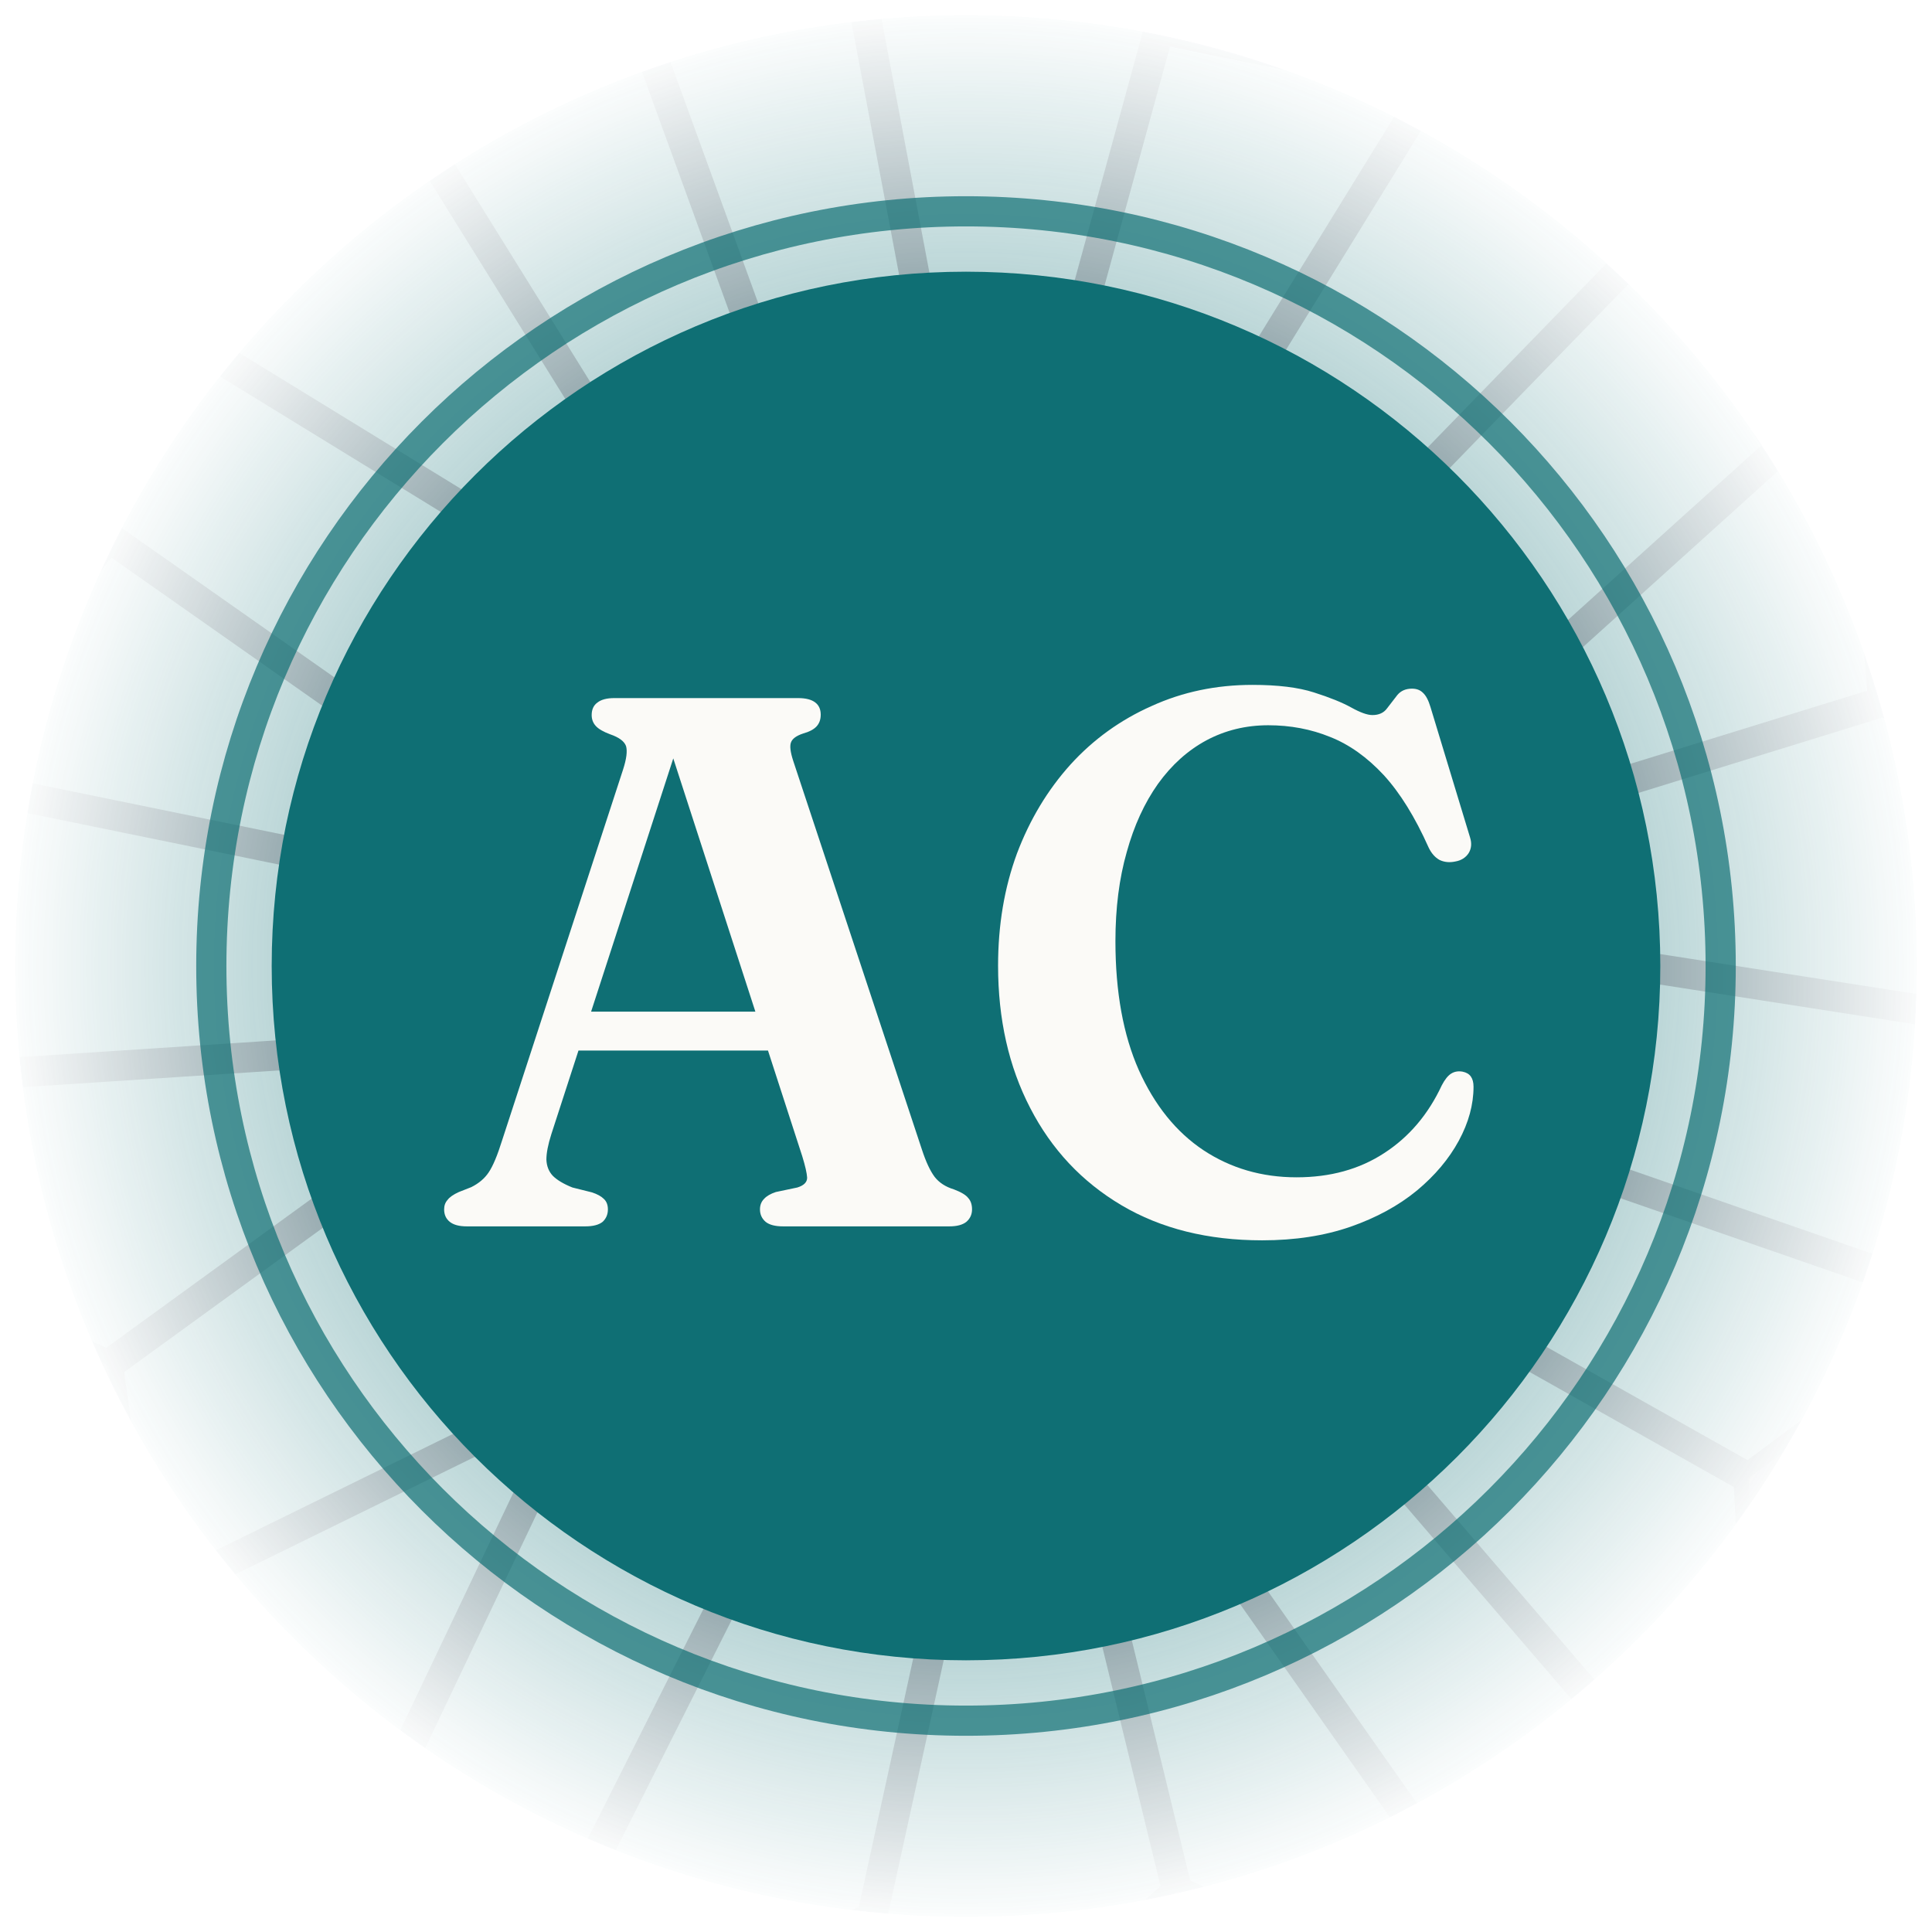
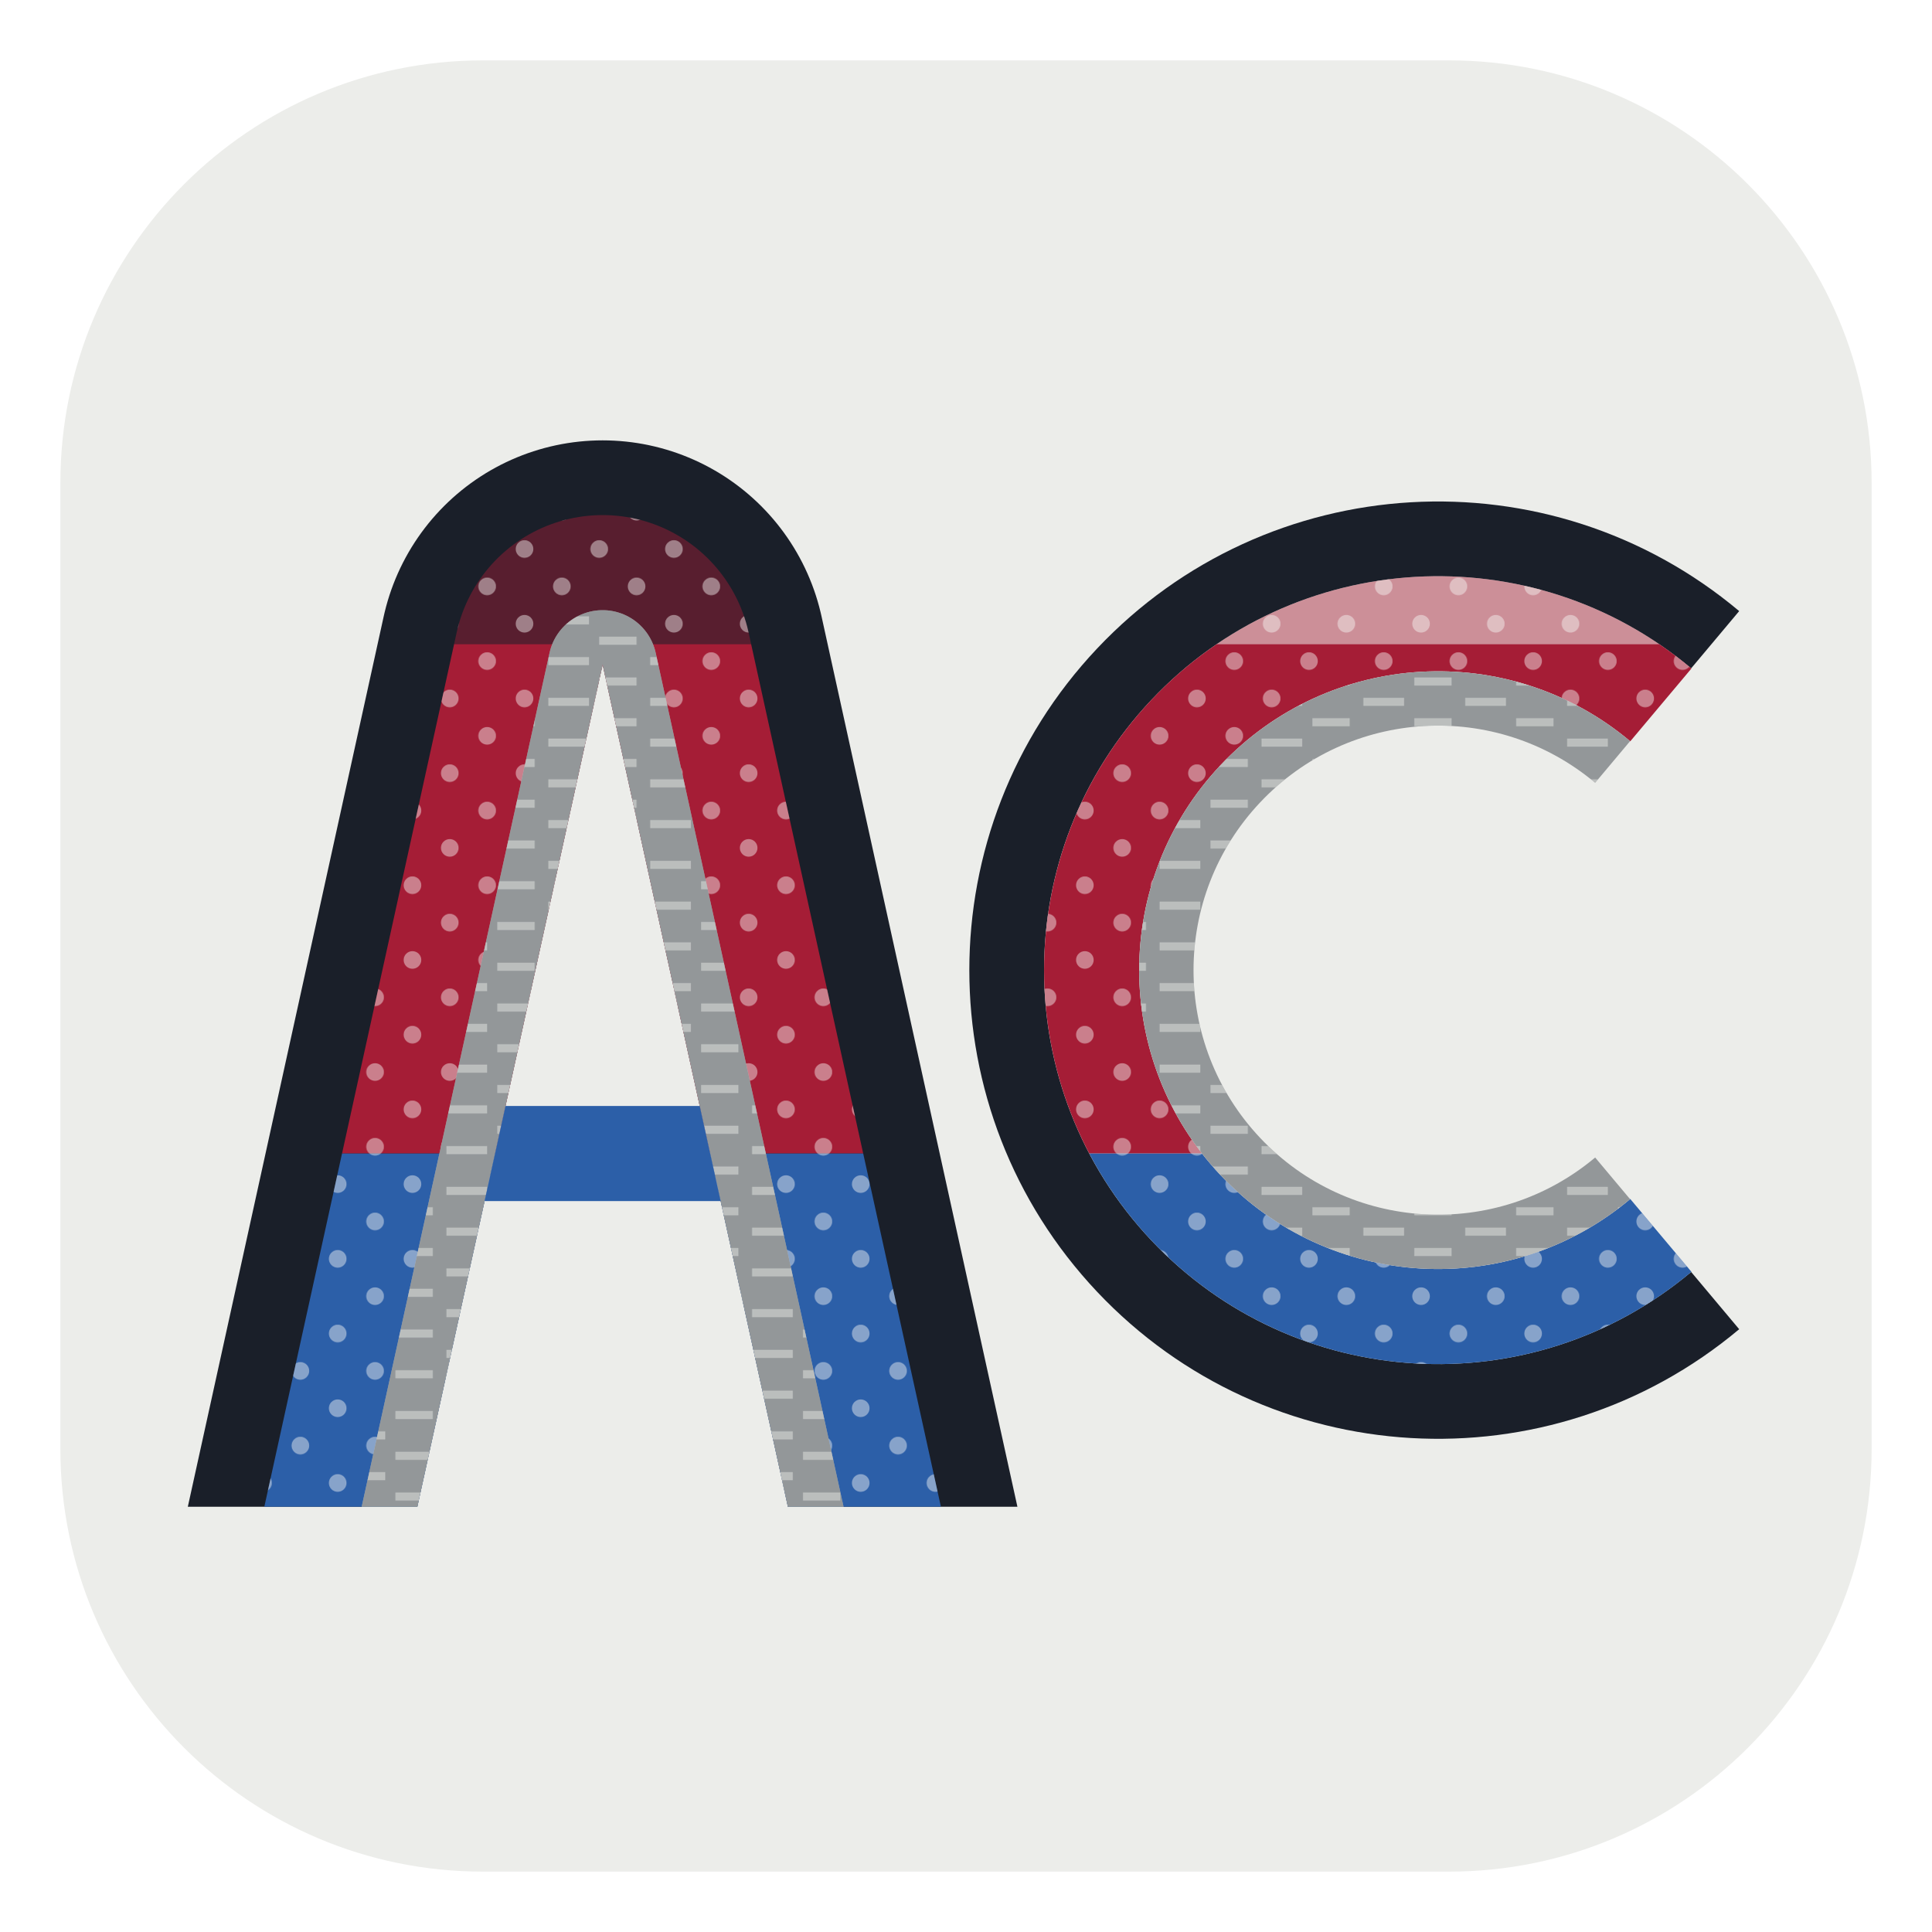
<svg xmlns="http://www.w3.org/2000/svg" width="512" height="512" viewBox="0 0 512 512" role="img" aria-label="Artur Castiel">
-   <style>
-   @media (prefers-reduced-motion:reduce){*{animation:none!important}}
- </style>
  <defs>
-     <path id="g0" d="m34.7-56.9h58.9l.4 10.3h-60l.7-10.3zm11.5 52.4q0 2-1.4 3.3-1.5 1.2-4.6 1.2h-31.4q-3 0-4.5-1.2-1.5-1.2-1.5-3.3 0-1.5.9-2.5.8-1.1 3-2.1l3.3-1.3q3-1.5 4.6-3.9 1.7-2.5 3.6-8.6l32-98.1q1.4-4.3.8-6.3-.7-1.9-4.2-3.1-2.7-1-3.8-2.2-1.1-1.2-1.1-2.9 0-2.2 1.5-3.3 1.5-1.2 4.5-1.2h48.7q3.1 0 4.6 1.2 1.4 1.1 1.4 3.2 0 1.9-1.1 3.1-1.1 1.2-3.6 1.9-2.7.9-3.2 2.4-.5 1.4.6 4.8l34.1 103q1.6 4.9 3.4 7.3 1.8 2.3 5.1 3.3 2.9 1.1 3.8 2.3 1 1.1 1 3 0 2-1.5 3.3-1.5 1.2-4.5 1.2h-44.1q-3.1 0-4.6-1.2-1.5-1.3-1.5-3.3 0-1.7 1.1-2.8 1-1.1 3.1-1.8l5.7-1.2q2.6-.8 2.6-2.6-.1-1.8-1.3-5.7l-35.5-109.5 3.3-2-34.3 105.7q-1.3 4.1-1.3 6.7.1 2.6 1.7 4.3 1.7 1.7 5.2 3.1l5.2 1.3q2.1.7 3.1 1.7 1.1 1 1.1 2.8z" />
-     <path id="g1" d="m133.9-37q0 7.1-3.9 14.3-3.9 7.2-11.1 13.2-7.3 6-17.6 9.6-10.4 3.6-23.4 3.6-21.6 0-37.3-9.3-15.7-9.3-24.2-25.8-8.5-16.4-8.5-37.7 0-16.1 5-29.7 5.1-13.5 14.2-23.6 9.1-10 21.5-15.5 12.3-5.6 26.7-5.6 10.1 0 16.3 2 6.3 2 9.9 4 3.6 2 5.6 2 2.6 0 3.9-1.8 1.3-1.7 2.7-3.5 1.4-1.7 3.9-1.7 1.8 0 2.9 1.1 1.2 1.1 2 3.8l10.5 34.6q.7 2.3-.4 4.1-1.2 1.8-3.5 2.2-2.3.5-4.2-.4-1.8-1-2.9-3.3-5.4-12.1-11.9-19.2-6.6-7.1-14.2-10.1-7.6-3.1-16.4-3.1-8.9 0-16.4 4-7.4 4-12.8 11.5-5.4 7.6-8.3 18.1-3 10.5-3 23.6 0 20.2 6.2 34.2 6.3 14 17.1 21.2 10.9 7.2 24.7 7.2 13.4 0 23.2-6.4 9.9-6.4 15.3-18 1.2-2.3 2.5-3.1 1.3-.8 3-.5 1.5.3 2.2 1.3.7 1 .7 2.7z" />
+     <clipPath id="favs">
+       <rect x="16" y="16" width="480" height="480" rx="112" />
+     </clipPath>
+     <clipPath id="favg">
+       <rect x="-60" y="-60" width="632" height="226" />
+     </clipPath>
+     <clipPath id="favo">
+       <rect x="-60" y="166" width="632" height="150" />
+     </clipPath>
+     <clipPath id="favw">
+       <rect x="-60" y="316" width="632" height="316" />
+     </clipPath>
+     <clipPath id="fava">
+       <path clip-rule="evenodd" d="M-60 -60H572V420H-60ZM83.44 420L138 172L192.56 420Z" />
+     </clipPath>
+     <clipPath id="favk">
+       <path d="M83.44 420L138 172L192.56 420Z" />
+     </clipPath>
+     <pattern id="favd" width="22" height="22" patternUnits="userSpaceOnUse">
+       <circle cx="5" cy="6" r="2.6" style="fill:#f7f7f5" fill-opacity="0.45" />
+       <circle cx="16" cy="17" r="2.6" style="fill:#f7f7f5" fill-opacity="0.45" />
+     </pattern>
+     <pattern id="favh" width="30" height="12" patternUnits="userSpaceOnUse">
+       <path d="M2 3h12M17 9h11" fill="none" style="stroke:#ecedea" stroke-width="2.4" stroke-opacity="0.45" />
+     </pattern>
  </defs>
-   <defs>
-     <clipPath id="logo-clip">
-       <circle cx="256" cy="256" r="252" />
-     </clipPath>
-     <radialGradient id="logo-rg" cx="256" cy="256" r="256" gradientUnits="userSpaceOnUse">
-       <stop offset=".55" stop-color="#fff" />
-       <stop offset="1" stop-color="#fff" stop-opacity="0" />
-     </radialGradient>
-     <mask id="logo-fade" maskUnits="userSpaceOnUse" x="0" y="0" width="512" height="512">
-       <rect width="512" height="512" fill="url(#logo-rg)" />
-     </mask>
-   </defs>
-   <g clip-path="url(#logo-clip)" mask="url(#logo-fade)">
-     <path fill="#0f6f74" fill-opacity="0.442" d="m259.1 217.7-4.2 21.1-1.1-1.4-83.9-230.7 20.4-6.7h38.3l32.9 174.4zm45.2-217.7 2.9 7.7-45.7 166.7-32.9-174.4zm71.3 28.6-116.5 189.1 2.4-43.3 45.7-166.7 64.6 13.1zm62.9 33.8-181.4 186.7-2.2-10.3 4.2-21.1 116.5-189.1 64.3 25.3zm33.3 56.5-127.1 114.7-12.5 6.5-66.4 16.4-6.7.8-1.7-2.4-.3-5.8 181.4-186.7zm0 0 22.1 6.3 5.2 60.7-154.4 47.7zm-127.1 114.7 154.4-47.7 12.9 5.7v76.5l-179.8-28zm-12.5 6.5 179.8 28v35.1l-12.9 34.3-233.3-81zm-66.4 16.4 233.3 81 8.7 21.3-44.4 32.9-178.2-100.4-22.3-18.5-3.6-11.8-.2-3.7zm197.6 135.2 2.4 48.5-44.5 9.6-136.1-158.5zm-178.2-100.4 136.1 158.5-19.5 41.5-21.9-.2-107.6-153.1-2.6-6.3-6.9-48.1.1-10.8zm-12.9 46.7 107.6 153.1-31.5 20.9h-12.5l-23.9-10.8zm0 0 39.7 163.2-11.9 10.8h-64.9l-4.2-3.5 38.7-176.8zm-9.5-54.4 6.9 48.1-38.7 176.8-10 3.5h-55.1l-9.1-17.9zm-3.5-22.6 3.6 11.8-.1 10.8-106 210.5-53.7-20 50.5-106.1zm-105.7 107-50.5 106.1-16.5 4.4-40-58zm105.7-107-105.7 107-107 52.5-10.3-4-7.7-54.7 119.8-87 50.8-19.4 58.2-.5 1.7 2.4zm-259.3 23.5 148.4-9.7-119.8 87-28.3-13.1-.3-3.1zm0-74.6 176.3 36.1 22.9 9.4-50.8 19.4-148.4 9.7zm0-30.9 28.7-36.7 147.6 103.7-176.3-36.1zm257.1 70.1.3 5.8-58.2.5-22.9-9.4-147.6-103.7-3.7-28.5 32.2-19.4 145.9 89.5 50.7 53.5 1.1 1.4zm-143-208.4 89 143.2-145.9-89.5 13.1-45zm27.2-40.7 28.6 6.7 83.9 230.7-50.7-53.5-89-143.2 21.7-40.7z" />
-     <path fill="#0f6f74" fill-opacity="0.215" d="m0 345.6.3 3.1-.3.1zm28.7-203.3-28.7 36.7v-77.2l25 12zm28.5-47.9-32.2 19.4-25-12v-84.3l35.7.2 34.6 31.7zm78.6-94.4-21.7 40.7-43.8 8.7-34.6-31.7 11.2-17.7zm54.5 0-20.4 6.7-28.6-6.7zm186.6 0-5.1 20.8-64.6-13.1-2.9-7.7zm63 53.9-64.3-25.3-3.8-7.8 5.1-20.8h111.1l-.5 6.2zm31.9 65-33.3-56.5 1.4-8.5 47.6-47.7 24.5 27.6v81.9l-18.1 9.5zm22.1 6.3 18.1-9.5v75.9l-12.9-5.7zm18.1 235.7-4.2-2.1-8.7-21.3 12.9-34.3zm0 0v109.9l-46.2-30.6-2.4-48.5 44.4-32.9zm-46.2 79.3 46.2 30.6v10l-25.4 31.2h-70.7l-14.1-20.7 19.5-41.5zm-64 51.1 14.1 20.7h-67.5l31.5-20.9zm-65.9 20.7h-35.8l11.9-10.8zm-100.7 0h-14.2l10-3.5zm-69.3 0h-99.1l-.3-.4 20.1-33.1 16.5-4.4 53.7 20zm-119.3-91.5 40 58-20.1 33.1-1.5.4h-54l-11-14.5v-61.1l36.3-19.9zm-18-58.7 7.7 54.7-36.3 19.9v-87.6l.3-.1z" />
-     <path fill="#0f6f74" fill-opacity="0.060" d="m512 0v33.8l-24.5-27.6.5-6.2zm0 512h-25.4l25.4-31.2zm-445.2 0h-1.8l1.5-.4zm-66.8-14.5 11 14.5h-11zm0-497.5h46.9l-11.2 17.7-35.7-.2z" />
-     <path fill="none" stroke="#0f1d2b" stroke-opacity="0.4" stroke-width="8" stroke-linejoin="round" d="m259.1 217.7-4.2 21.1-1.1-1.4-83.9-230.7 20.4-6.7m38.3 0 32.9 174.4-2.4 43.3m45.2-217.7 2.9 7.7-45.7 166.7m114.1-145.8-116.5 189.1m48.1-210 64.6 13.1 3.8 7.8m62.9 33.8-181.4 186.7-2.2-10.3m120.7-210.2 64.3 25.3-1.4 8.5m33.3 56.5-127.1 114.7-12.5 6.5-66.4 16.4-6.7.8-1.7-2.4-.3-5.8m181.4-186.7 33.3 56.5 22.1 6.3 5.2 60.7-154.4 47.7m154.4-47.7 12.9 5.7m0 76.5-179.8-28m179.8 63.1-12.9 34.3-233.3-81m233.3 81 8.7 21.3-44.4 32.9-178.2-100.4-22.3-18.5-3.6-11.8-.2-3.7m204.3 134.4 2.4 48.5-44.5 9.6-136.1-158.5m136.1 158.5-19.5 41.5-21.9-.2-107.6-153.1-2.6-6.3-6.9-48.1.1-10.8m117 218.3-31.5 20.9m-12.5 0-23.9-10.8-39.7-163.2m39.7 163.2-11.9 10.8m-64.9 0-4.2-3.5 38.7-176.8m-38.7 176.8-10 3.5m-55.1 0-9.1-17.9 106-210.5m-106 210.5-53.7-20 50.5-106.1 105.7-107m-156.2 213.1-16.5 4.4-40-58 107-52.5m-107 52.5-10.3-4-7.7-54.7 119.8-87 50.8-19.4 58.2-.5m-257.4 29.6 148.4-9.7m-119.8 87-28.3-13.1-.3-3.1m0-135.7 176.3 36.1 22.9 9.4m-199.2-76.4 28.7-36.7 147.6 103.7m-147.6-103.7-3.7-28.5 32.2-19.4 145.9 89.5 50.7 53.5m-139.7-196.7 89 143.2m-145.9-89.5 13.1-45 43.8-8.7m27.2-40.7 28.6 6.7m-55.8 34 21.7-40.7m-135.5 348.7-.3.1m0-247 25 12m-25-96.3 35.7.2 34.6 31.7m-34.6-31.7 11.2-17.7m330 0-5.1 20.8m116.2-20.8-.5 6.2-47.6 47.7m47.6-47.7 24.5 27.6m0 81.9-18.1 9.5m18.1 235.7-4.2-2.1m4.2 112-46.2-30.6m46.2 40.6-25.4 31.2m-70.7 0-14.1-20.7m-335 20.7-.3-.4 20.1-33.1m-20.1 33.1-1.5.4m-54 0-11-14.5m0-61.1 36.3-19.9" />
-   </g>
-   <circle cx="256" cy="256" r="184" fill="#0f6f74" />
-   <circle cx="256" cy="256" r="200" fill="none" stroke="#0f6f74" stroke-width="8" stroke-opacity=".7" />
-   <g fill="#fbfaf7">
-     <use href="#g0" x="114.9" y="325" />
-     <use href="#g1" x="256.6" y="325" />
+   <g clip-path="url(#favs)">
+     <rect width="512" height="512" style="fill:#ecedea" />
+     <g transform="translate(256 258) scale(0.9) translate(-245 -263)">
+       <g clip-path="url(#fava)">
+         <path d="M52.64 560L138 172L223.36 560" fill="none" style="stroke:#1a1f29" stroke-width="132" stroke-linejoin="round" />
+         <g clip-path="url(#favg)">
+           <path d="M52.64 560L138 172L223.36 560" fill="none" style="stroke:#a51d36" stroke-width="88" stroke-opacity="0.45" stroke-linejoin="round" />
+         </g>
+         <g clip-path="url(#favo)">
+           <path d="M52.64 560L138 172L223.36 560" fill="none" style="stroke:#a51d36" stroke-width="88" stroke-linejoin="round" />
+         </g>
+         <g clip-path="url(#favw)">
+           <path d="M52.64 560L138 172L223.36 560" fill="none" style="stroke:#2c5fa8" stroke-width="88" stroke-linejoin="round" />
+         </g>
+         <path d="M52.64 560L138 172L223.36 560" fill="none" style="stroke:url(#favd)" stroke-width="88" stroke-linejoin="round" />
+         <path d="M52.64 560L138 172L223.36 560" fill="none" style="stroke:#ecedea" stroke-width="32" stroke-linejoin="round" />
+         <path d="M52.64 560L138 172L223.36 560" fill="none" style="stroke:#1a1f29" stroke-width="32" stroke-opacity="0.42" stroke-linejoin="round" />
+         <path d="M52.64 560L138 172L223.36 560" fill="none" style="stroke:url(#favh)" stroke-width="32" stroke-linejoin="round" />
+       </g>
+       <g clip-path="url(#favk)">
+         <rect x="0" y="302" width="512" height="28" style="fill:#2c5fa8" />
+       </g>
+       <path d="M465.6 164.7A127 127 0 1 0 465.6 359.3" fill="none" style="stroke:#1a1f29" stroke-width="22" />
+       <g clip-path="url(#favg)">
+         <path d="M449.6 183.9A102 102 0 1 0 449.6 340.1" fill="none" style="stroke:#a51d36" stroke-width="28" stroke-opacity="0.45" />
+       </g>
+       <g clip-path="url(#favo)">
+         <path d="M449.6 183.9A102 102 0 1 0 449.6 340.1" fill="none" style="stroke:#a51d36" stroke-width="28" />
+       </g>
+       <g clip-path="url(#favw)">
+         <path d="M449.6 183.9A102 102 0 1 0 449.6 340.1" fill="none" style="stroke:#2c5fa8" stroke-width="28" />
+       </g>
+       <path d="M449.6 183.9A102 102 0 1 0 449.6 340.1" fill="none" style="stroke:url(#favd)" stroke-width="28" />
+       <path d="M435.4 200.7A80 80 0 1 0 435.4 323.3" fill="none" style="stroke:#ecedea" stroke-width="16" />
+       <path d="M435.4 200.7A80 80 0 1 0 435.4 323.3" fill="none" style="stroke:#1a1f29" stroke-width="16" stroke-opacity="0.42" />
+       <path d="M435.4 200.7A80 80 0 1 0 435.4 323.3" fill="none" style="stroke:url(#favh)" stroke-width="16" />
+     </g>
  </g>
</svg>
